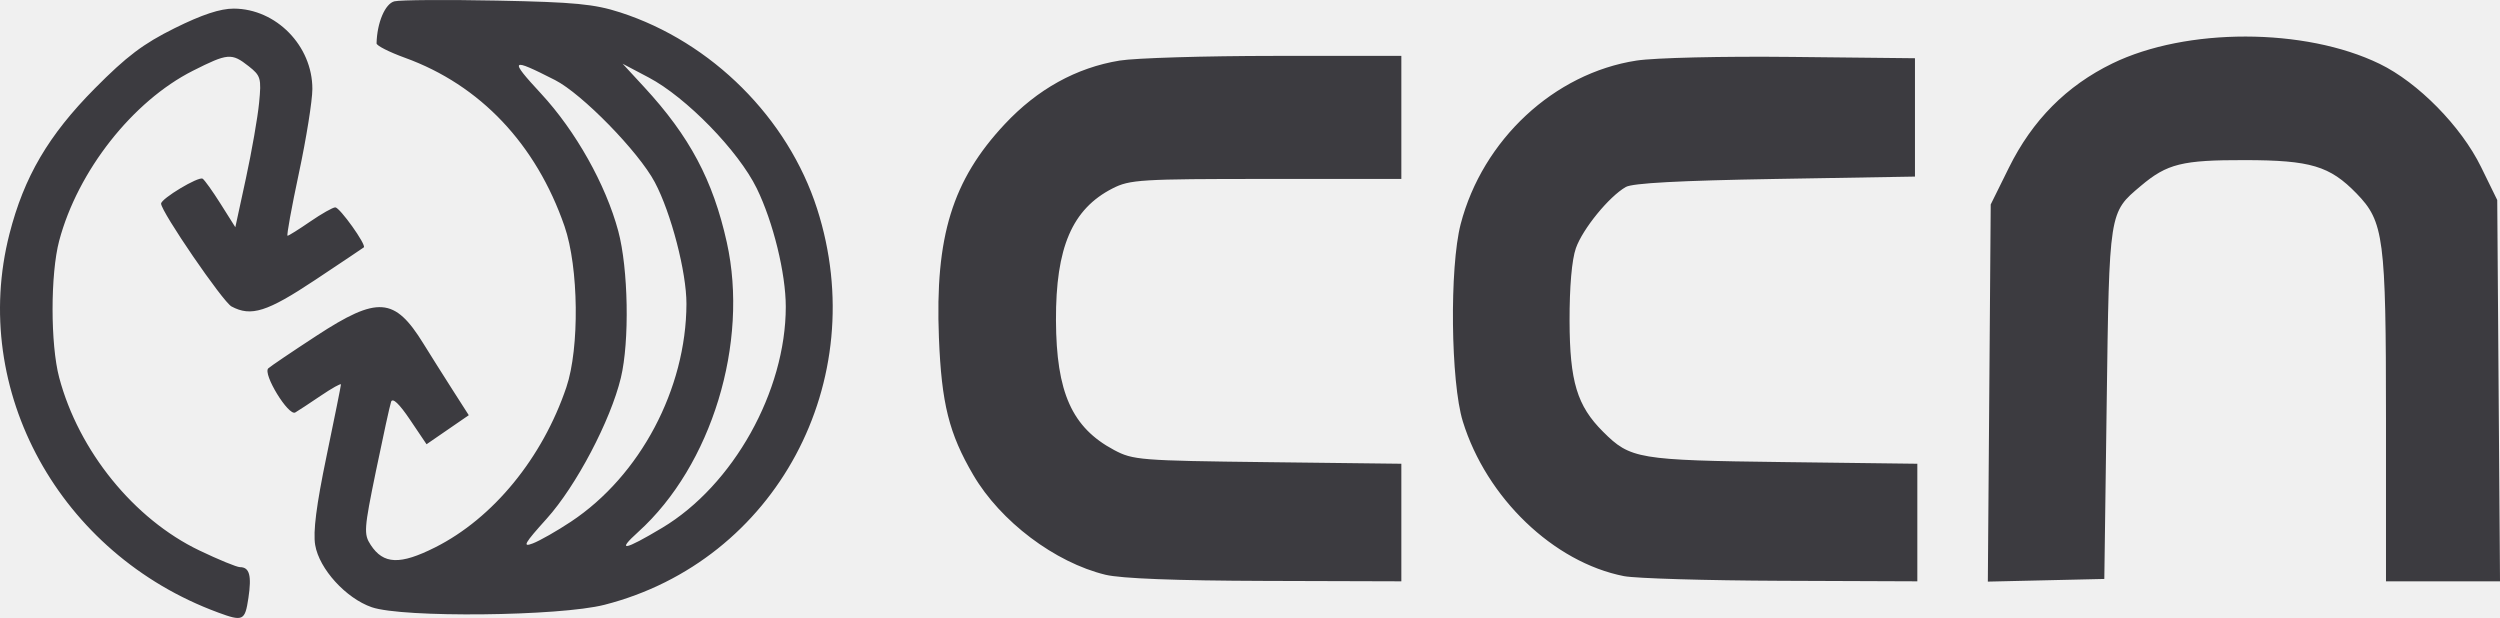
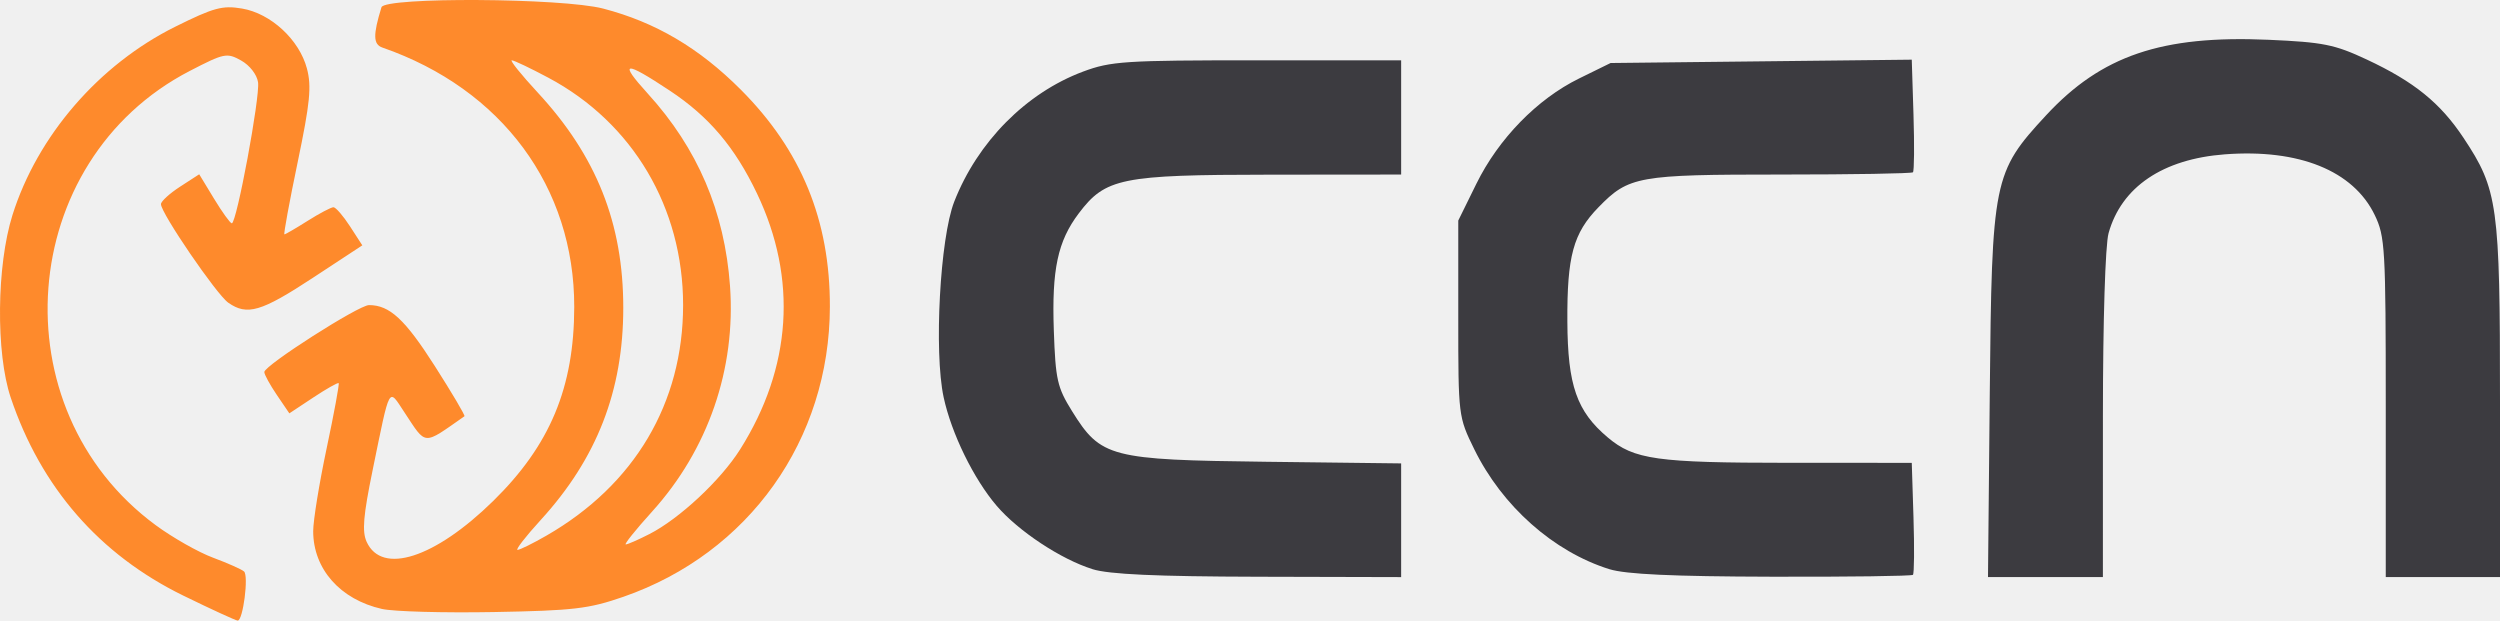
- <svg xmlns="http://www.w3.org/2000/svg" width="321.121mm" height="79.375mm" viewBox="0 0 321.121 79.375" version="1.1" id="svg8">
-   <defs id="defs2" />
-   <g id="layer1" transform="translate(130.1782,-58.47657)">
-     <path style="fill:#000000;stroke-width:0.265" d="" id="path4498" />
-     <path style="fill:#000000;stroke-width:0.265" d="" id="path4496" />
-     <path style="fill:#3c3b40;stroke-width:0.608;fill-opacity:1" d="m -102.198,137.139 c -20.326,-7.494 -31.904,-28.525 -26.765,-48.617 1.876,-7.334 5.005,-12.671 10.951,-18.673 4.111,-4.15 6.23,-5.75 10.267,-7.753 3.521,-1.746 5.861,-2.52 7.601,-2.513 5.443,0.022 10.101,4.789 10.089,10.327 -0.003,1.505 -0.78,6.362 -1.727,10.793 -0.947,4.431 -1.604,8.057 -1.462,8.057 0.143,0 1.452,-0.821 2.911,-1.824 1.458,-1.003 2.908,-1.824 3.221,-1.824 0.577,0 4.029,4.839 3.665,5.139 -0.109,0.09 -2.932,1.98 -6.273,4.201 -6.149,4.086 -8.205,4.736 -10.721,3.389 -1.114,-0.596 -9.045,-12.178 -9.045,-13.208 0,-0.642 4.803,-3.527 5.334,-3.204 0.243,0.148 1.288,1.611 2.322,3.251 l 1.88,2.982 1.362,-6.291 c 0.749,-3.46 1.51,-7.818 1.691,-9.684 0.307,-3.163 0.216,-3.482 -1.348,-4.712 -2.182,-1.717 -2.663,-1.677 -7.155,0.59 -7.738,3.904 -14.79,12.868 -17.175,21.833 -1.134,4.26 -1.134,13.319 0,17.578 2.51,9.432 9.601,18.178 18.001,22.204 2.463,1.18 4.811,2.146 5.219,2.146 1.223,0 1.517,1.072 1.085,3.954 -0.442,2.944 -0.682,3.058 -3.927,1.862 z m 19.768,-0.666 c -3.32,-1.152 -6.744,-4.918 -7.263,-7.989 -0.287,-1.696 0.151,-5.126 1.45,-11.374 1.023,-4.92 1.86,-9.084 1.86,-9.252 0,-0.169 -1.163,0.481 -2.584,1.443 -1.421,0.962 -2.9,1.933 -3.286,2.158 -0.864,0.502 -4.208,-4.973 -3.463,-5.669 0.284,-0.266 3.078,-2.154 6.208,-4.196 7.848,-5.12 10.02,-4.96 13.71,1.009 0.882,1.426 2.555,4.081 3.718,5.899 l 2.115,3.306 -2.712,1.866 -2.712,1.866 -2.13,-3.162 c -1.376,-2.044 -2.234,-2.855 -2.424,-2.293 -0.162,0.478 -1.037,4.477 -1.944,8.885 -1.537,7.465 -1.583,8.117 -0.676,9.502 1.641,2.504 3.772,2.583 8.294,0.306 7.438,-3.746 13.762,-11.466 16.84,-20.56 1.704,-5.034 1.586,-15.411 -0.235,-20.674 -3.655,-10.563 -10.839,-18.148 -20.504,-21.648 -2.01,-0.728 -3.649,-1.559 -3.642,-1.847 0.061,-2.659 1.102,-5.111 2.295,-5.403 0.738,-0.181 6.677,-0.222 13.199,-0.092 9.971,0.2 12.487,0.442 15.819,1.521 11.743,3.804 21.526,13.563 25.272,25.21 7.113,22.117 -5.303,45.249 -27.309,50.877 -5.773,1.476 -25.931,1.686 -29.895,0.311 z m 25.61,-11.001 c 8.867,-5.885 14.778,-17.038 14.815,-27.951 0.014,-4.069 -1.973,-11.708 -4.07,-15.648 -2.087,-3.922 -9.343,-11.348 -12.814,-13.115 -5.746,-2.926 -5.939,-2.736 -1.785,1.751 4.445,4.801 8.3,11.665 9.909,17.642 1.295,4.811 1.462,14.178 0.337,18.85 -1.324,5.499 -5.749,13.906 -9.525,18.095 -2.88,3.196 -3.168,3.706 -1.795,3.184 0.899,-0.342 3.117,-1.605 4.928,-2.807 z m 11.695,0.805 c 9.124,-5.459 15.879,-17.539 15.879,-28.397 0,-4.289 -1.615,-10.88 -3.725,-15.201 -2.355,-4.824 -9.059,-11.703 -13.888,-14.251 l -3.344,-1.765 2.761,2.991 c 5.844,6.33 8.845,11.966 10.619,19.944 2.871,12.907 -1.954,28.691 -11.372,37.2 -2.859,2.583 -1.826,2.407 3.069,-0.521 z m 56.944,6.027 C 5.32,130.724 -1.667,125.451 -5.159,119.491 -8.282,114.163 -9.241,110.326 -9.576,101.832 -10.088,88.863 -7.854,81.621 -1.123,74.426 3.086,69.927 8.073,67.167 13.643,66.256 15.65,65.928 24.611,65.658 33.557,65.656 l 16.265,-0.004 v 7.905 7.905 h -17.354 c -16.127,0 -17.522,0.086 -19.727,1.21 -5.203,2.654 -7.32,7.584 -7.281,16.956 0.038,9.268 2.053,13.765 7.457,16.648 2.435,1.299 3.315,1.369 19.727,1.564 l 17.178,0.204 v 7.551 7.551 l -17.482,-0.052 c -11.479,-0.034 -18.525,-0.306 -20.522,-0.791 z m 66.61,0.179 C 69.374,130.708 60.754,122.434 57.718,112.605 56.158,107.552 55.998,92.81 57.443,87.26 60.266,76.423 69.452,67.881 80.033,66.256 82.372,65.896 91.064,65.693 99.987,65.788 l 15.809,0.169 v 7.601 7.601 l -17.938,0.304 c -12.307,0.209 -18.336,0.533 -19.206,1.032 -2.157,1.238 -5.536,5.38 -6.409,7.857 -0.524,1.488 -0.825,4.944 -0.813,9.352 0.021,7.777 0.963,10.897 4.297,14.222 3.519,3.511 4.465,3.67 23.195,3.904 l 17.178,0.214 v 7.551 7.551 l -17.482,-0.067 c -9.615,-0.037 -18.701,-0.306 -20.19,-0.598 z m 46.913,-23.52 0.184,-24.222 2.333,-4.719 c 3.019,-6.106 7.401,-10.522 13.285,-13.391 9.5,-4.63 24.747,-4.611 34.335,0.045 4.945,2.401 10.469,8.019 13.032,13.252 l 2.077,4.242 0.178,24.489 0.178,24.489 h -7.323 -7.323 V 112.279 c 0,-23.283 -0.269,-25.339 -3.785,-28.954 -3.44,-3.536 -5.885,-4.267 -14.324,-4.282 -8.084,-0.015 -9.997,0.459 -13.38,3.311 -4.101,3.458 -4.051,3.138 -4.387,27.99 l -0.304,22.498 -7.481,0.171 -7.481,0.171 z" id="path4739" />
+ <svg xmlns="http://www.w3.org/2000/svg" width="319.762mm" height="79.375mm" viewBox="0 0 1133.014 281.25" id="svg2" version="1.1">
+   <defs id="defs4" />
+   <g id="layer1" transform="translate(186.516,-1582.167)">
+     <path style="opacity:1;fill:#ffffff;fill-opacity:1;stroke:#fabf2c;stroke-width:1.171;stroke-linecap:square;stroke-linejoin:round;stroke-miterlimit:4;stroke-dasharray:none;stroke-opacity:1" d="" id="path4797" transform="translate(697.3357,111.2795)" />
+     <path style="opacity:1;fill:#ffffff;fill-opacity:1;stroke:#3c3b40;stroke-width:1.171;stroke-linecap:square;stroke-linejoin:round;stroke-miterlimit:4;stroke-dasharray:none;stroke-opacity:1" d="" id="path4799" transform="translate(697.3357,111.2795)" />
+     <g transform="matrix(3.543308,0,0,3.543308,-625.576,1528.568)" id="layer1-7">
+       <path id="path5108" d="m 263.644,87.922 c -4.032,-1.26 -9.478,-4.86 -12.25,-8.097 -2.948,-3.444 -5.798,-9.278 -6.788,-13.896 -1.247,-5.813 -0.459,-20.355 1.354,-24.999 2.987,-7.65 9.19,-13.917 16.467,-16.64 3.569,-1.335 5.332,-1.45 22.287,-1.45 l 18.412,0 0,7.306 0,7.306 -16.873,0.016 c -18.936,0.018 -20.946,0.426 -24.365,4.953 -2.689,3.561 -3.459,7.174 -3.188,14.957 0.22,6.321 0.44,7.293 2.331,10.336 3.685,5.929 4.856,6.234 24.874,6.476 l 17.22,0.208 0,7.272 0,7.272 -18.264,-0.047 c -13.11,-0.033 -19.098,-0.307 -21.219,-0.969 z m 66.121,0.008 c -7.154,-2.236 -13.719,-8.063 -17.289,-15.346 -2.032,-4.145 -2.044,-4.246 -2.044,-16.709 l 0,-12.539 2.315,-4.703 c 2.842,-5.773 7.781,-10.837 13.131,-13.464 l 4.036,-1.982 19.261,-0.214 19.261,-0.214 0.221,7.059 c 0.121,3.882 0.09,7.188 -0.069,7.346 -0.159,0.158 -7.762,0.287 -16.895,0.287 -18.289,0 -19.454,0.209 -23.329,4.188 -3.225,3.312 -4.022,6.236 -3.979,14.598 0.042,8.193 1.193,11.497 5.172,14.845 3.366,2.832 6.251,3.237 23.097,3.241 l 15.783,0.003 0.22,7.019 c 0.121,3.86 0.09,7.148 -0.07,7.306 -0.159,0.158 -8.3,0.266 -18.09,0.24 -12.659,-0.033 -18.647,-0.311 -20.732,-0.963 z m 48.648,-22.473 c 0.264,-27.361 0.451,-28.288 7.193,-35.57 7.083,-7.65 14.806,-10.275 28.462,-9.672 7,0.309 8.449,0.6 12.565,2.526 6.06,2.836 9.406,5.546 12.379,10.025 4.392,6.618 4.662,8.566 4.662,33.687 l 0,22.486 -7.306,0 -7.306,0 0,-21.697 c 0,-20.4 -0.085,-21.872 -1.416,-24.622 -2.742,-5.665 -9.678,-8.47 -19.166,-7.753 -7.948,0.601 -13.233,4.186 -14.872,10.086 -0.42,1.512 -0.72,11.195 -0.723,23.287 l -0.003,20.699 -7.348,0 -7.348,0 z" style="fill:#3c3b40;stroke-width:0.696" />
+     </g>
+     <g id="g4964" transform="matrix(3.543308,0,0,3.543308,-625.576,1528.568)" style="fill:#fe8a2c;fill-opacity:1">
+       <path style="fill:#fe8a2c;fill-opacity:1;stroke-width:0.696" d="M 147.34,91.299 C 136.63,86.058 129.147,77.467 125.282,65.977 c -1.914,-5.69 -1.807,-16.886 0.223,-23.337 3.19,-10.139 11.056,-19.243 20.818,-24.094 4.92,-2.445 6.038,-2.75 8.542,-2.327 3.692,0.624 7.331,3.988 8.308,7.681 0.605,2.287 0.399,4.363 -1.19,11.985 -1.057,5.071 -1.819,9.219 -1.693,9.219 0.126,0 1.469,-0.783 2.985,-1.739 1.516,-0.957 2.997,-1.736 3.291,-1.731 0.295,0.005 1.245,1.103 2.112,2.441 l 1.576,2.433 -6.348,4.169 c -6.595,4.33 -8.385,4.855 -10.797,3.166 -1.505,-1.054 -8.625,-11.477 -8.61,-12.605 0.005,-0.361 1.108,-1.368 2.451,-2.238 l 2.443,-1.583 1.897,3.126 c 1.043,1.719 2.065,3.136 2.27,3.148 0.612,0.036 3.632,-16.186 3.358,-18.045 -0.145,-0.983 -1.071,-2.172 -2.169,-2.783 -1.821,-1.014 -2.148,-0.947 -6.562,1.336 -22.198,11.481 -24.578,43.215 -4.358,58.101 2.158,1.589 5.46,3.461 7.337,4.159 1.877,0.699 3.659,1.492 3.961,1.762 0.611,0.548 -0.13,6.285 -0.811,6.281 -0.238,-0.001 -3.377,-1.443 -6.975,-3.203 z m 25.43,1.717 c -5.348,-1.211 -8.799,-5.115 -8.799,-9.955 0,-1.357 0.775,-6.128 1.723,-10.603 0.948,-4.475 1.639,-8.221 1.535,-8.324 -0.104,-0.104 -1.565,0.723 -3.248,1.837 l -3.06,2.026 -1.606,-2.364 c -0.883,-1.3 -1.601,-2.615 -1.595,-2.923 0.016,-0.849 12.077,-8.56 13.388,-8.56 2.637,0 4.598,1.813 8.403,7.771 2.212,3.463 3.926,6.364 3.808,6.446 -5.399,3.768 -4.824,3.808 -7.703,-0.538 -2.053,-3.1 -1.776,-3.609 -4.036,7.4 -1.205,5.87 -1.374,7.88 -0.772,9.2 1.949,4.278 8.732,2.087 16.194,-5.231 7.266,-7.125 10.343,-14.493 10.358,-24.801 0.024,-15.339 -9.25,-27.881 -24.535,-33.185 -1.185,-0.411 -1.213,-1.609 -0.121,-5.156 0.409,-1.328 23.123,-1.195 28.349,0.166 6.699,1.745 12.274,5.028 17.605,10.367 7.743,7.754 11.423,16.719 11.4,27.768 -0.035,17.02 -10.351,31.518 -26.397,37.098 -4.44,1.544 -6.362,1.77 -16.616,1.957 -6.378,0.116 -12.802,-0.063 -14.277,-0.397 z m 21.059,-9.395 c 11.256,-6.483 17.456,-16.949 17.456,-29.472 0,-12.472 -6.432,-23.324 -17.238,-29.083 -2.298,-1.225 -4.402,-2.227 -4.677,-2.227 -0.275,0 1.223,1.86 3.328,4.134 7.513,8.115 10.934,16.727 10.934,27.524 0,10.603 -3.374,19.276 -10.557,27.135 -1.924,2.105 -3.259,3.827 -2.967,3.827 0.292,0 1.967,-0.827 3.723,-1.838 z m 13.135,-0.178 c 3.854,-1.971 9.12,-6.884 11.613,-10.835 6.603,-10.463 7.355,-21.843 2.162,-32.723 -2.831,-5.931 -6.131,-9.829 -11.13,-13.147 -5.872,-3.898 -6.627,-3.799 -2.833,0.371 6.372,7.005 9.825,15.088 10.509,24.604 0.763,10.606 -2.805,20.934 -9.966,28.846 -2.092,2.312 -3.608,4.203 -3.37,4.203 0.239,0 1.596,-0.594 3.015,-1.32 z" id="path4966" />
+     </g>
  </g>
</svg>
